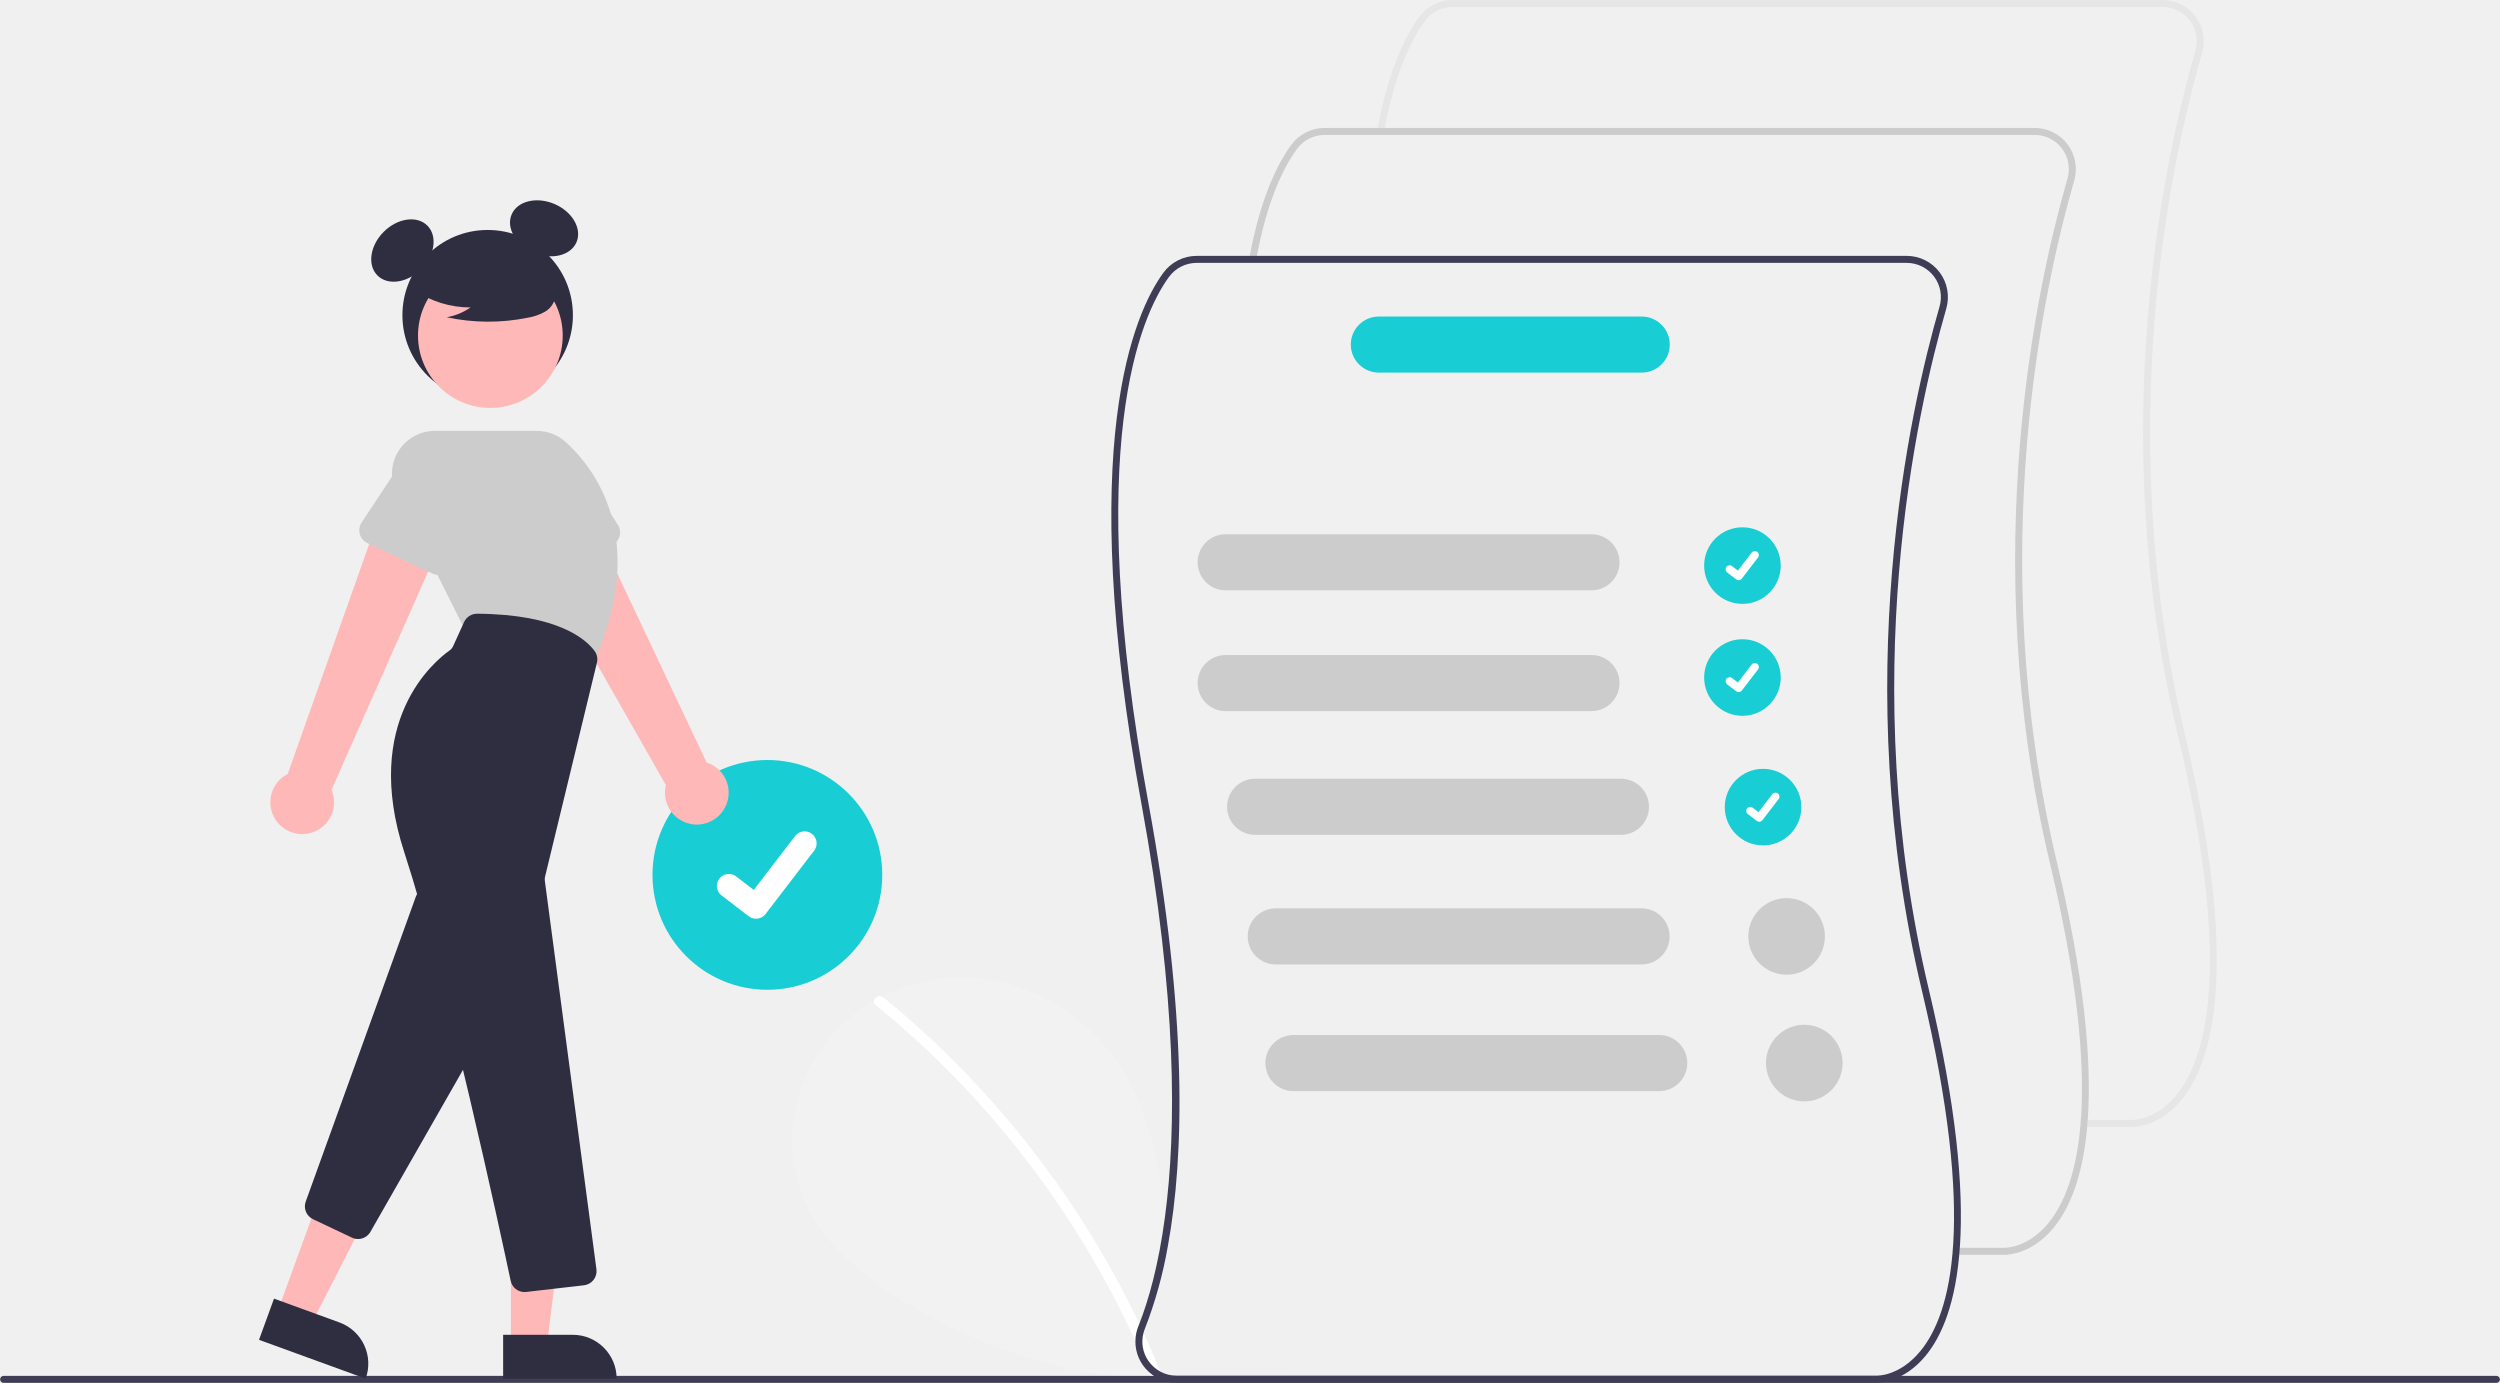
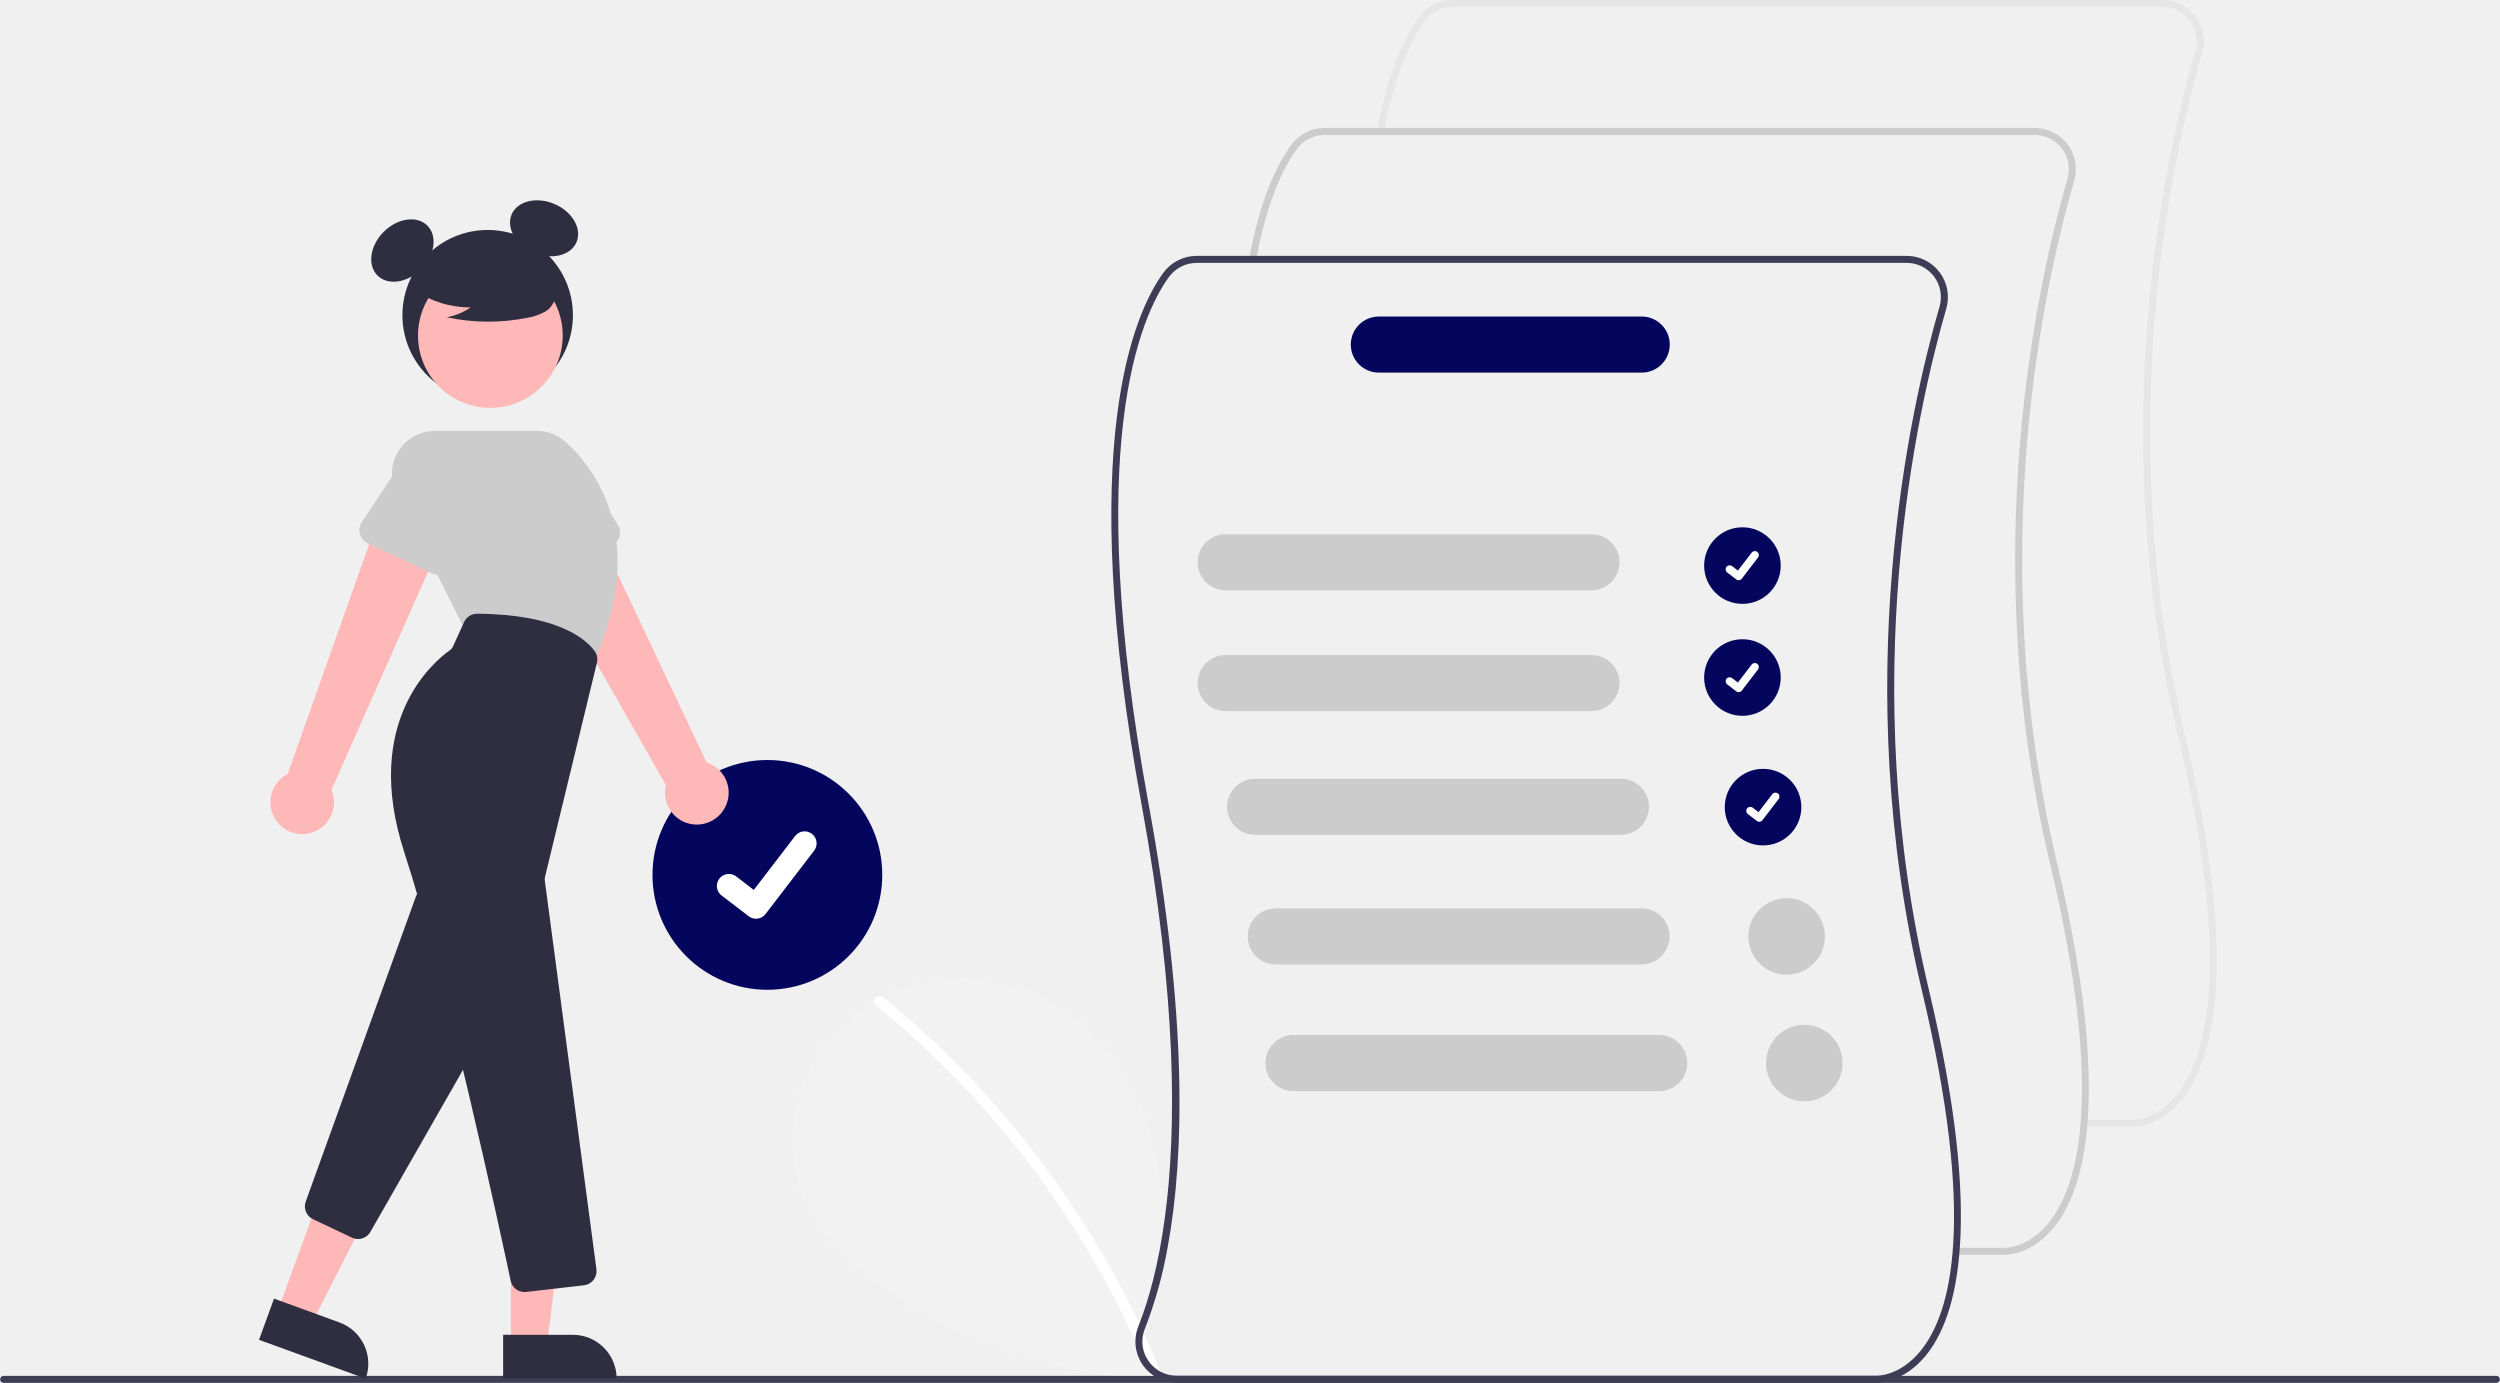
<svg xmlns="http://www.w3.org/2000/svg" id="aa148906-9946-4a00-bfdb-f78e96a2b6cd" data-name="Layer 1" width="848.675" height="469.443" viewBox="0 0 848.675 469.443">
  <path d="M612.366,682.319a207.534,207.534,0,0,1-40.54,1.96c-32.66-1.65-64.78-11.15-92.23-29.01-12.17-7.92-23.78-17.65-30.08-30.72-8.55-17.75-5.56-40.22,6.65-55.68a56.015,56.015,0,0,1,16.14-13.77c.92-.52,1.86-1.02,2.81-1.5a60.557,60.557,0,0,1,33.48-6.13c19.58,2.14,37.65,14.1,48.09,30.81,9.3,14.9,12.54,32.48,14.45,50.1.36,3.32.67,6.65.97,9.96a146.38,146.38,0,0,1-7.81,28.06,9.811,9.811,0,0,0-.44,1.36q3,6.51,5.71,13.14a11.557,11.557,0,0,0,5.53,1.4h37.19Z" transform="translate(-175.6623 -215.2787)" fill="#f2f2f2" />
  <path d="M568.795,683.169a2.033,2.033,0,0,1-2.7-1.06c-.16-.38-.31-.76-.47-1.14q-2.16-5.25-4.53-10.4a316.784,316.784,0,0,0-88.17-114.1,1.478,1.478,0,0,1-.62-1.37,2.032,2.032,0,0,1,2.81-1.5,1.927,1.927,0,0,1,.42.26,317.52,317.52,0,0,1,44.26,43.95,322.504,322.504,0,0,1,34.91,51.66q4.065,7.5,7.72,15.21c.48,1.02.96,2.05,1.43,3.08q3,6.51,5.71,13.14c.03.07.06.15.09.22A1.48,1.48,0,0,1,568.795,683.169Z" transform="translate(-175.6623 -215.2787)" fill="#fff" />
-   <circle cx="260.503" cy="297" r="39" fill="#19cdd4" />
+   <circle cx="260.503" cy="297" r="39" fill="#04055c" />
  <path d="M432.3,527.156a4.045,4.045,0,0,1-2.434-.808l-.044-.033-9.165-7.017a4.072,4.072,0,1,1,4.953-6.464l5.937,4.552,14.029-18.296a4.072,4.072,0,0,1,5.709-.754l-.087.118.089-.117a4.076,4.076,0,0,1,.754,5.709l-16.502,21.52A4.074,4.074,0,0,1,432.3,527.156Z" transform="translate(-175.6623 -215.2787)" fill="#fff" />
  <path d="M1023.147,684.721H176.853a1.191,1.191,0,0,1,0-2.381h846.294a1.191,1.191,0,0,1,0,2.381Z" transform="translate(-175.6623 -215.2787)" fill="#3f3d56" />
  <circle cx="165.546" cy="107.005" r="28.94" fill="#2f2e41" />
  <ellipse cx="312.268" cy="300.329" rx="11.975" ry="8.981" transform="translate(-296.5657 93.49262) rotate(-45)" fill="#2f2e41" />
  <ellipse cx="360.359" cy="292.785" rx="8.981" ry="11.975" transform="translate(-226.111 293.8836) rotate(-66.86956)" fill="#2f2e41" />
  <path d="M421.794,489.366A10.743,10.743,0,0,0,415.541,474.126l-41.816-88.459L354.597,399.08l47.119,82.735a10.801,10.801,0,0,0,20.078,7.551Z" transform="translate(-175.6623 -215.2787)" fill="#ffb8b8" />
  <path d="M383.314,400.425l-22.209,9.931a4.817,4.817,0,0,1-6.604-3.096l-6.549-23.353a13.377,13.377,0,0,1,24.456-10.85l13.001,20.382a4.817,4.817,0,0,1-2.095,6.986Z" transform="translate(-175.6623 -215.2787)" fill="#ccc" />
  <path d="M280.747,498.136a10.743,10.743,0,0,0,7.445-14.694l39.602-89.472-22.655-5.706L273.335,478.006a10.801,10.801,0,0,0,7.412,20.13Z" transform="translate(-175.6623 -215.2787)" fill="#ffb8b8" />
  <polygon points="94.289 445.033 105.809 449.227 127.47 406.789 110.467 400.599 94.289 445.033" fill="#ffb8b8" />
  <path d="M264.972,662.263h38.531a0,0,0,0,1,0,0v14.887a0,0,0,0,1,0,0H279.859A14.887,14.887,0,0,1,264.972,662.263v0A0,0,0,0,1,264.972,662.263Z" transform="translate(146.5349 1180.966) rotate(-159.9935)" fill="#2f2e41" />
  <path d="M297.2,635.89a4.774,4.774,0,0,1-2.044-.459l-13.239-6.271a4.799,4.799,0,0,1-2.469-5.99L316.812,519.702a4.817,4.817,0,0,1,8.661-.841l19.762,32.937a4.822,4.822,0,0,1,.052,4.868l-43.887,76.802A4.84,4.84,0,0,1,297.2,635.89Z" transform="translate(-175.6623 -215.2787)" fill="#2f2e41" />
  <circle cx="166.464" cy="113.913" r="24.561" fill="#ffb8b8" />
  <path d="M376.873,440.862,333.385,428.902l-23.13-46.259A14.576,14.576,0,0,1,323.293,361.549h34.599a14.557,14.557,0,0,1,9.73,3.721c9.281,8.315,28.781,32.285,9.439,75.173Z" transform="translate(-175.6623 -215.2787)" fill="#ccc" />
  <path d="M322.433,409.971l-22.033-10.314a4.817,4.817,0,0,1-1.974-7.022l13.39-20.223a13.377,13.377,0,0,1,24.198,11.413l-6.924,23.163a4.817,4.817,0,0,1-6.657,2.982Z" transform="translate(-175.6623 -215.2787)" fill="#ccc" />
  <polygon points="173.428 456.629 185.687 456.629 191.52 409.341 173.425 409.342 173.428 456.629" fill="#ffb8b8" />
  <path d="M346.463,668.404h38.531a0,0,0,0,1,0,0v14.887a0,0,0,0,1,0,0H361.35A14.887,14.887,0,0,1,346.463,668.404v0A0,0,0,0,1,346.463,668.404Z" transform="translate(555.8252 1136.4) rotate(179.9974)" fill="#2f2e41" />
  <path d="M353.719,653.888a4.791,4.791,0,0,1-4.698-3.814c-3.524-16.604-21.826-101.651-36.111-145.459-14.534-44.57,10.218-64.872,15.328-68.489a3.763,3.763,0,0,0,1.253-1.513l3.712-8.166a4.834,4.834,0,0,1,4.397-2.827h.03c27.829.166,37.184,8.939,39.914,12.703a4.761,4.761,0,0,1,.754,3.926l-17.608,72.645a3.75,3.75,0,0,0-.073,1.377L378.136,646.171a4.818,4.818,0,0,1-4.223,5.42l-19.629,2.264A4.923,4.923,0,0,1,353.719,653.888Z" transform="translate(-175.6623 -215.2787)" fill="#2f2e41" />
  <path d="M316.318,313.743a33.405,33.405,0,0,0,19.091,5.9,20.471,20.471,0,0,1-8.114,3.338,67.359,67.359,0,0,0,27.514.155,17.807,17.807,0,0,0,5.76-1.978,7.289,7.289,0,0,0,3.555-4.755c.604-3.449-2.083-6.582-4.876-8.693A35.967,35.967,0,0,0,329.024,301.67c-3.376.873-6.759,2.347-8.951,5.059s-2.843,6.891-.753,9.684Z" transform="translate(-175.6623 -215.2787)" fill="#2f2e41" />
-   <circle cx="591.503" cy="192" r="13" fill="#19cdd4" />
+   <circle cx="591.503" cy="192" r="13" fill="#04055c" />
  <path d="M765.877,412.238a1.348,1.348,0,0,1-.811-.269l-.015-.011-3.055-2.339a1.357,1.357,0,1,1,1.651-2.155l1.979,1.517,4.676-6.099a1.357,1.357,0,0,1,1.903-.251l-.029.039.03-.039a1.359,1.359,0,0,1,.251,1.903l-5.501,7.173A1.358,1.358,0,0,1,765.877,412.238Z" transform="translate(-175.6623 -215.2787)" fill="#fff" />
-   <circle cx="591.503" cy="230" r="13" fill="#19cdd4" />
+   <circle cx="591.503" cy="230" r="13" fill="#04055c" />
  <path d="M765.877,450.238a1.348,1.348,0,0,1-.811-.269l-.015-.011-3.055-2.339a1.357,1.357,0,1,1,1.651-2.155l1.979,1.517,4.676-6.099a1.357,1.357,0,0,1,1.903-.251l-.029.039.03-.039a1.359,1.359,0,0,1,.251,1.903l-5.501,7.173A1.358,1.358,0,0,1,765.877,450.238Z" transform="translate(-175.6623 -215.2787)" fill="#fff" />
-   <circle cx="598.503" cy="274" r="13" fill="#19cdd4" />
+   <circle cx="598.503" cy="274" r="13" fill="#04055c" />
  <path d="M772.877,494.238a1.348,1.348,0,0,1-.811-.269l-.015-.011-3.055-2.339a1.357,1.357,0,1,1,1.651-2.155l1.979,1.517,4.676-6.099a1.357,1.357,0,0,1,1.903-.251l-.029.039.03-.039a1.359,1.359,0,0,1,.251,1.903l-5.501,7.173A1.358,1.358,0,0,1,772.877,494.238Z" transform="translate(-175.6623 -215.2787)" fill="#fff" />
  <path d="M899.521,597.818c-.135,0-.22-.003-.249-.005l-16.14.002v-2.38h16.198c.375.013,8.027.229,15.076-8.325,10.506-12.749,19.133-44.31.573-122.264-24.957-104.821-4.142-197.424,5.966-232.372a11.604,11.604,0,0,0-11.164-14.816H668.747a11.656,11.656,0,0,0-9.399,4.784c-4.282,5.89-10.158,17.205-13.835,37.665l-2.342-.421c3.757-20.904,9.824-32.552,14.252-38.643a14.041,14.041,0,0,1,11.324-5.765H909.781a13.984,13.984,0,0,1,13.451,17.856c-10.056,34.767-30.763,126.89-5.937,231.16,18.821,79.051,9.773,111.295-1.131,124.425C908.971,597.379,901.046,597.818,899.521,597.818Z" transform="translate(-175.6623 -215.2787)" fill="#e6e6e6" />
  <path d="M856.092,641.248c-.135,0-.22-.003-.249-.005l-16.14.002v-2.38h16.198c.377.012,8.027.229,15.076-8.325,10.506-12.749,19.133-44.31.573-122.264-24.957-104.821-4.142-197.424,5.966-232.372a11.604,11.604,0,0,0-11.164-14.816H625.317a11.656,11.656,0,0,0-9.399,4.784c-4.282,5.89-10.158,17.205-13.835,37.665l-2.342-.421c3.757-20.904,9.824-32.552,14.252-38.643a14.041,14.041,0,0,1,11.324-5.765H866.352a13.984,13.984,0,0,1,13.451,17.856c-10.056,34.767-30.763,126.89-5.937,231.16,18.821,79.051,9.773,111.295-1.131,124.425C865.542,640.809,857.617,641.248,856.092,641.248Z" transform="translate(-175.6623 -215.2787)" fill="#ccc" />
  <path d="M830.435,551.159c-24.83-104.27-4.12-196.4,5.94-231.16a13.994,13.994,0,0,0-13.45-17.86H581.886a14.031,14.031,0,0,0-11.32,5.76c-9.73,13.38-29.92,57.75-7.37,180.52,12.06,65.68,11.88,110.46,7.94,139.96-2.21,16.61-5.62,28.37-8.71,36.3l-.33.84a13.639,13.639,0,0,0-1,5.05,13.834,13.834,0,0,0,4.53,10.4,13.243,13.243,0,0,0,3.17,2.2,13.412,13.412,0,0,0,3.03,1.11,13.676,13.676,0,0,0,3.27.39H812.415c.03,0,.11.01.25.01,1.52,0,9.45-.44,16.64-9.1C840.205,662.449,849.255,630.209,830.435,551.159Zm-2.89,122.81c-7.05,8.56-14.7,8.34-15.07,8.33H575.096a11.636,11.636,0,0,1-9.63-5.11,11.367,11.367,0,0,1-1.61-9.43,9.811,9.811,0,0,1,.44-1.36,146.38,146.38,0,0,0,7.81-28.06c5.64-30.75,6.69-78.2-6.57-150.35-22.38-121.86-2.59-165.56,6.95-178.69a11.681,11.681,0,0,1,9.4-4.78H822.925a11.604,11.604,0,0,1,11.16,14.81c-10.11,34.95-30.92,127.56-5.96,232.38C846.685,629.659,838.055,661.219,827.545,673.969Z" transform="translate(-175.6623 -215.2787)" fill="#3f3d56" />
  <path d="M715.925,415.679h-124.186a9.519,9.519,0,1,1,0-19.038h124.186a9.519,9.519,0,1,1,0,19.038Z" transform="translate(-175.6623 -215.2787)" fill="#ccc" />
  <path d="M715.925,456.679h-124.186a9.519,9.519,0,1,1,0-19.038h124.186a9.519,9.519,0,1,1,0,19.038Z" transform="translate(-175.6623 -215.2787)" fill="#ccc" />
  <path d="M725.925,498.679h-124.186a9.519,9.519,0,1,1,0-19.038h124.186a9.519,9.519,0,1,1,0,19.038Z" transform="translate(-175.6623 -215.2787)" fill="#ccc" />
  <path d="M732.925,542.679h-124.186a9.519,9.519,0,1,1,0-19.038h124.186a9.519,9.519,0,1,1,0,19.038Z" transform="translate(-175.6623 -215.2787)" fill="#ccc" />
-   <path d="M732.977,341.769h-89.239a9.519,9.519,0,1,1,0-19.038h89.239a9.519,9.519,0,1,1,0,19.038Z" transform="translate(-175.6623 -215.2787)" fill="#19cdd4" />
+   <path d="M732.977,341.769h-89.239a9.519,9.519,0,1,1,0-19.038h89.239a9.519,9.519,0,1,1,0,19.038Z" transform="translate(-175.6623 -215.2787)" fill="#04055c" />
  <circle cx="606.503" cy="317.882" r="13" fill="#ccc" />
  <path d="M738.925,585.679h-124.186a9.519,9.519,0,1,1,0-19.038h124.186a9.519,9.519,0,1,1,0,19.038Z" transform="translate(-175.6623 -215.2787)" fill="#ccc" />
  <circle cx="612.503" cy="360.882" r="13" fill="#ccc" />
</svg>
